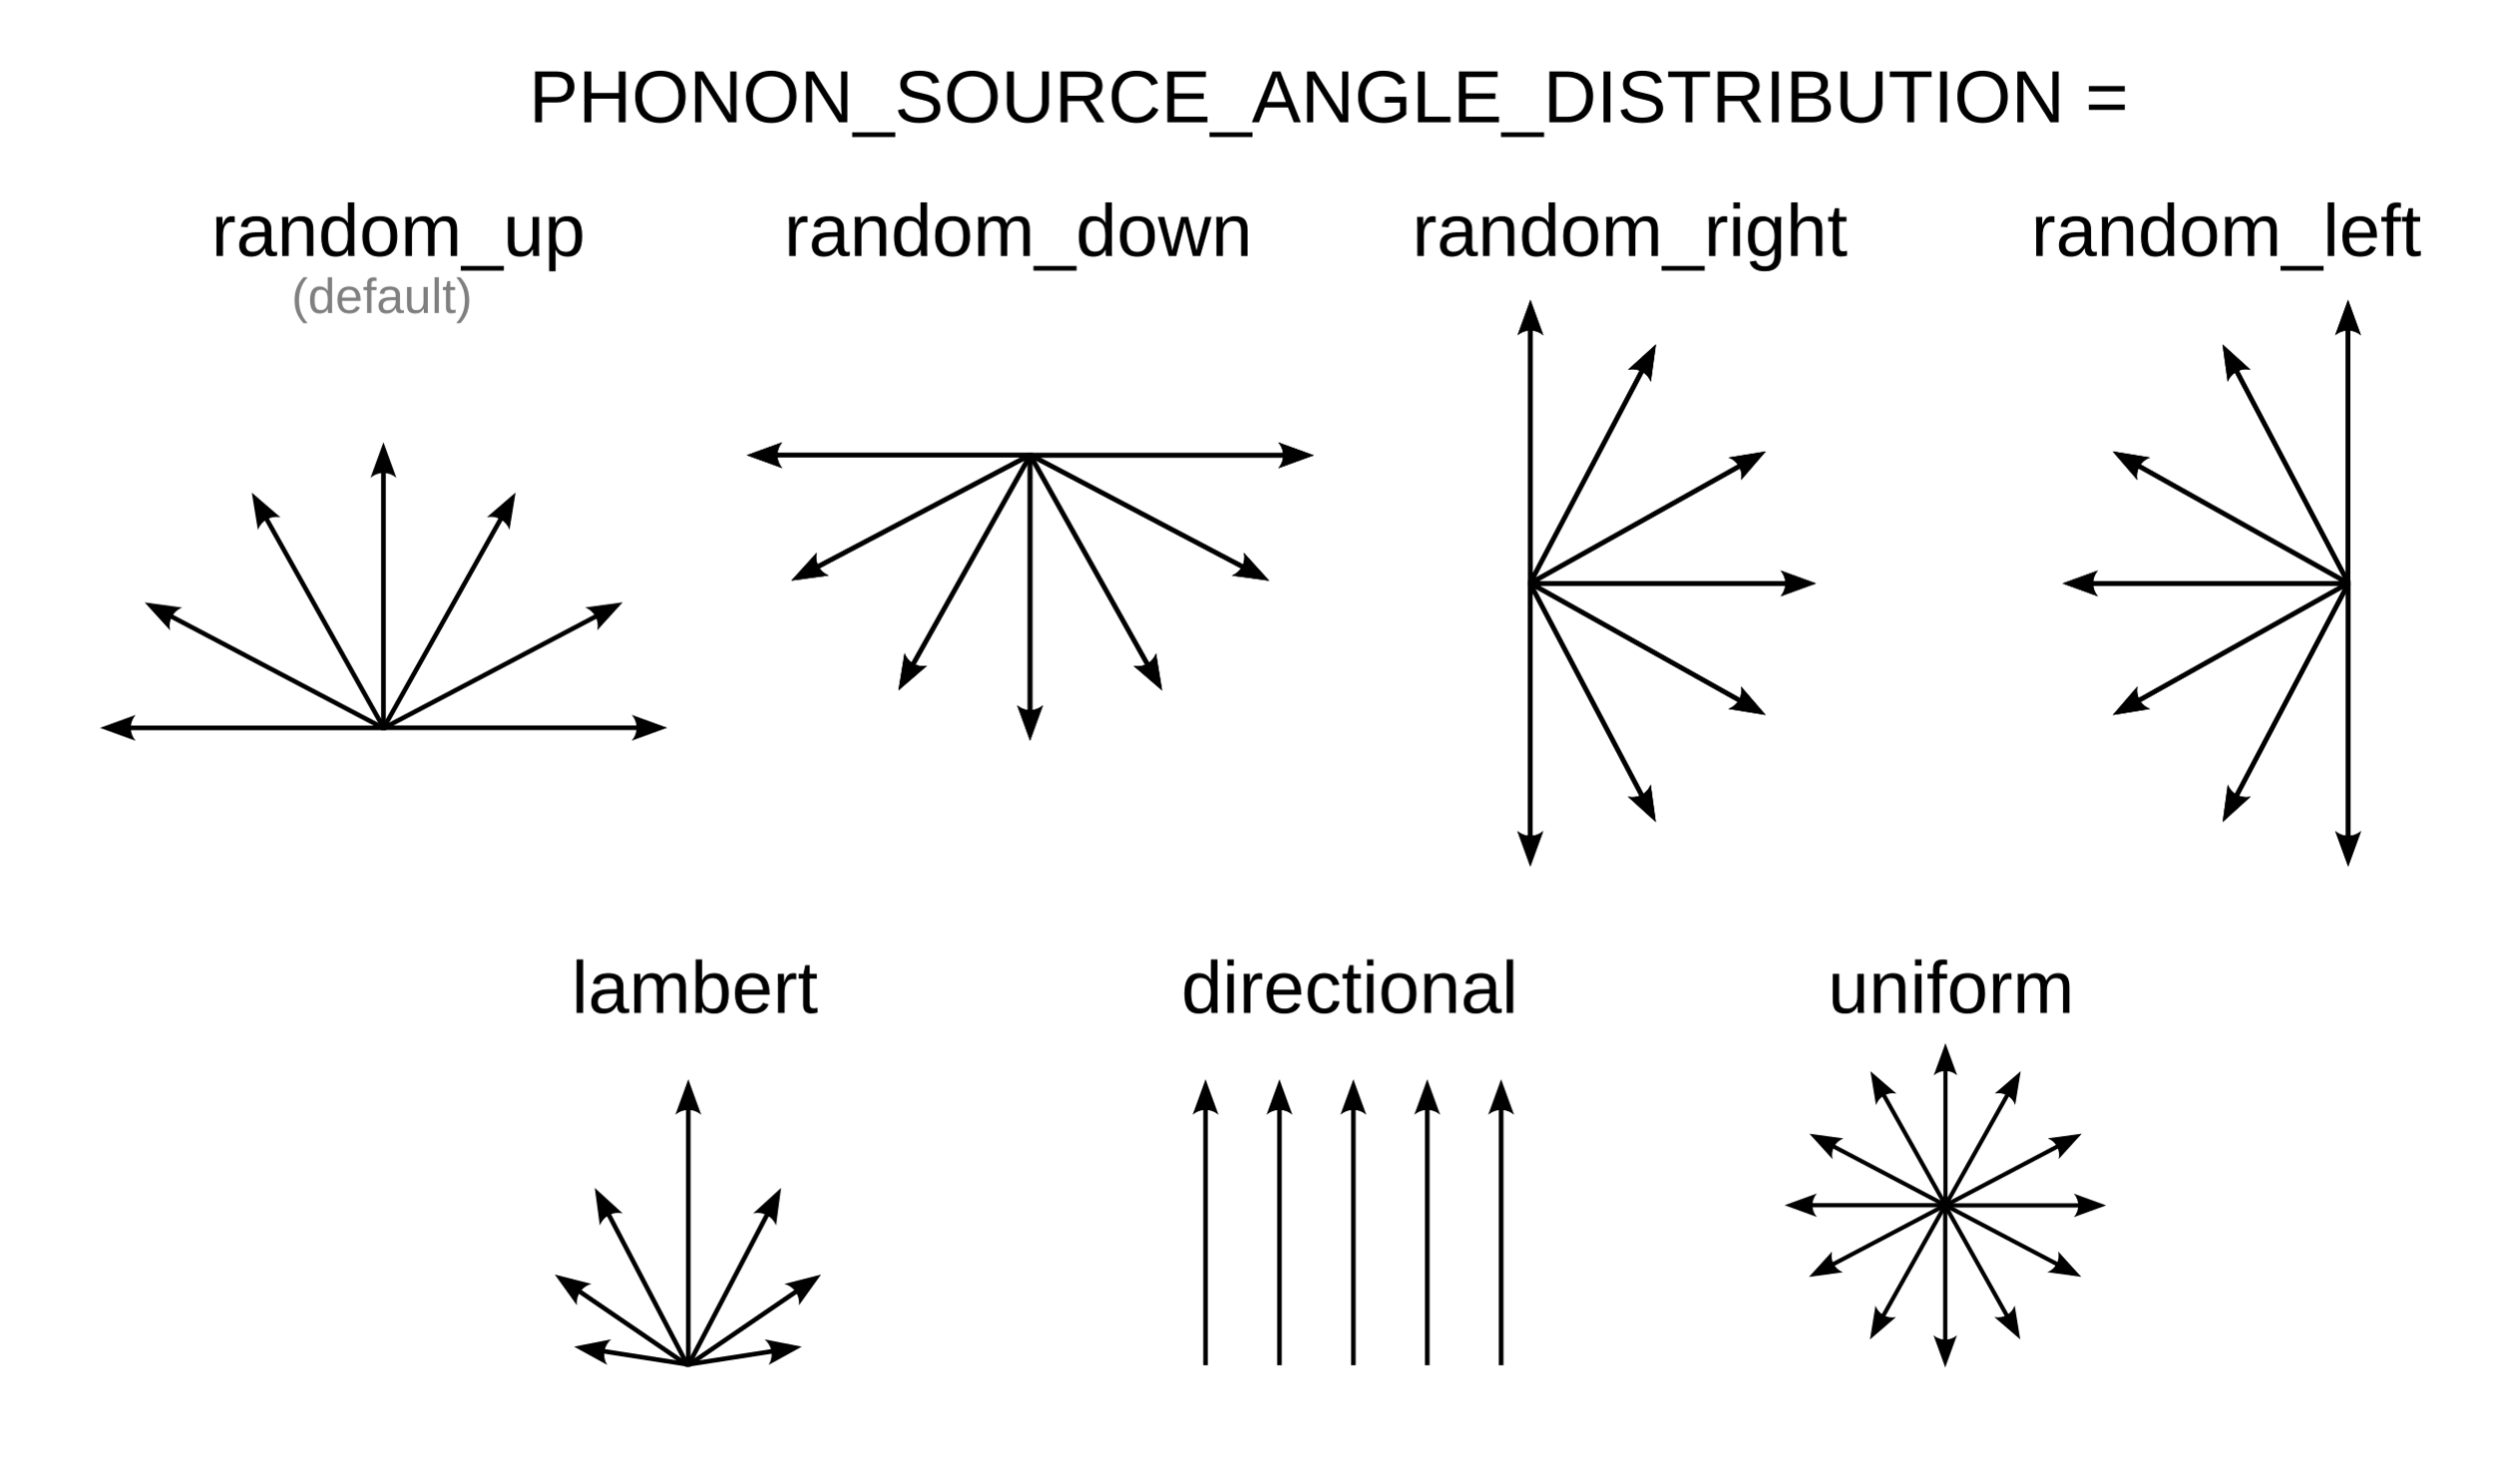
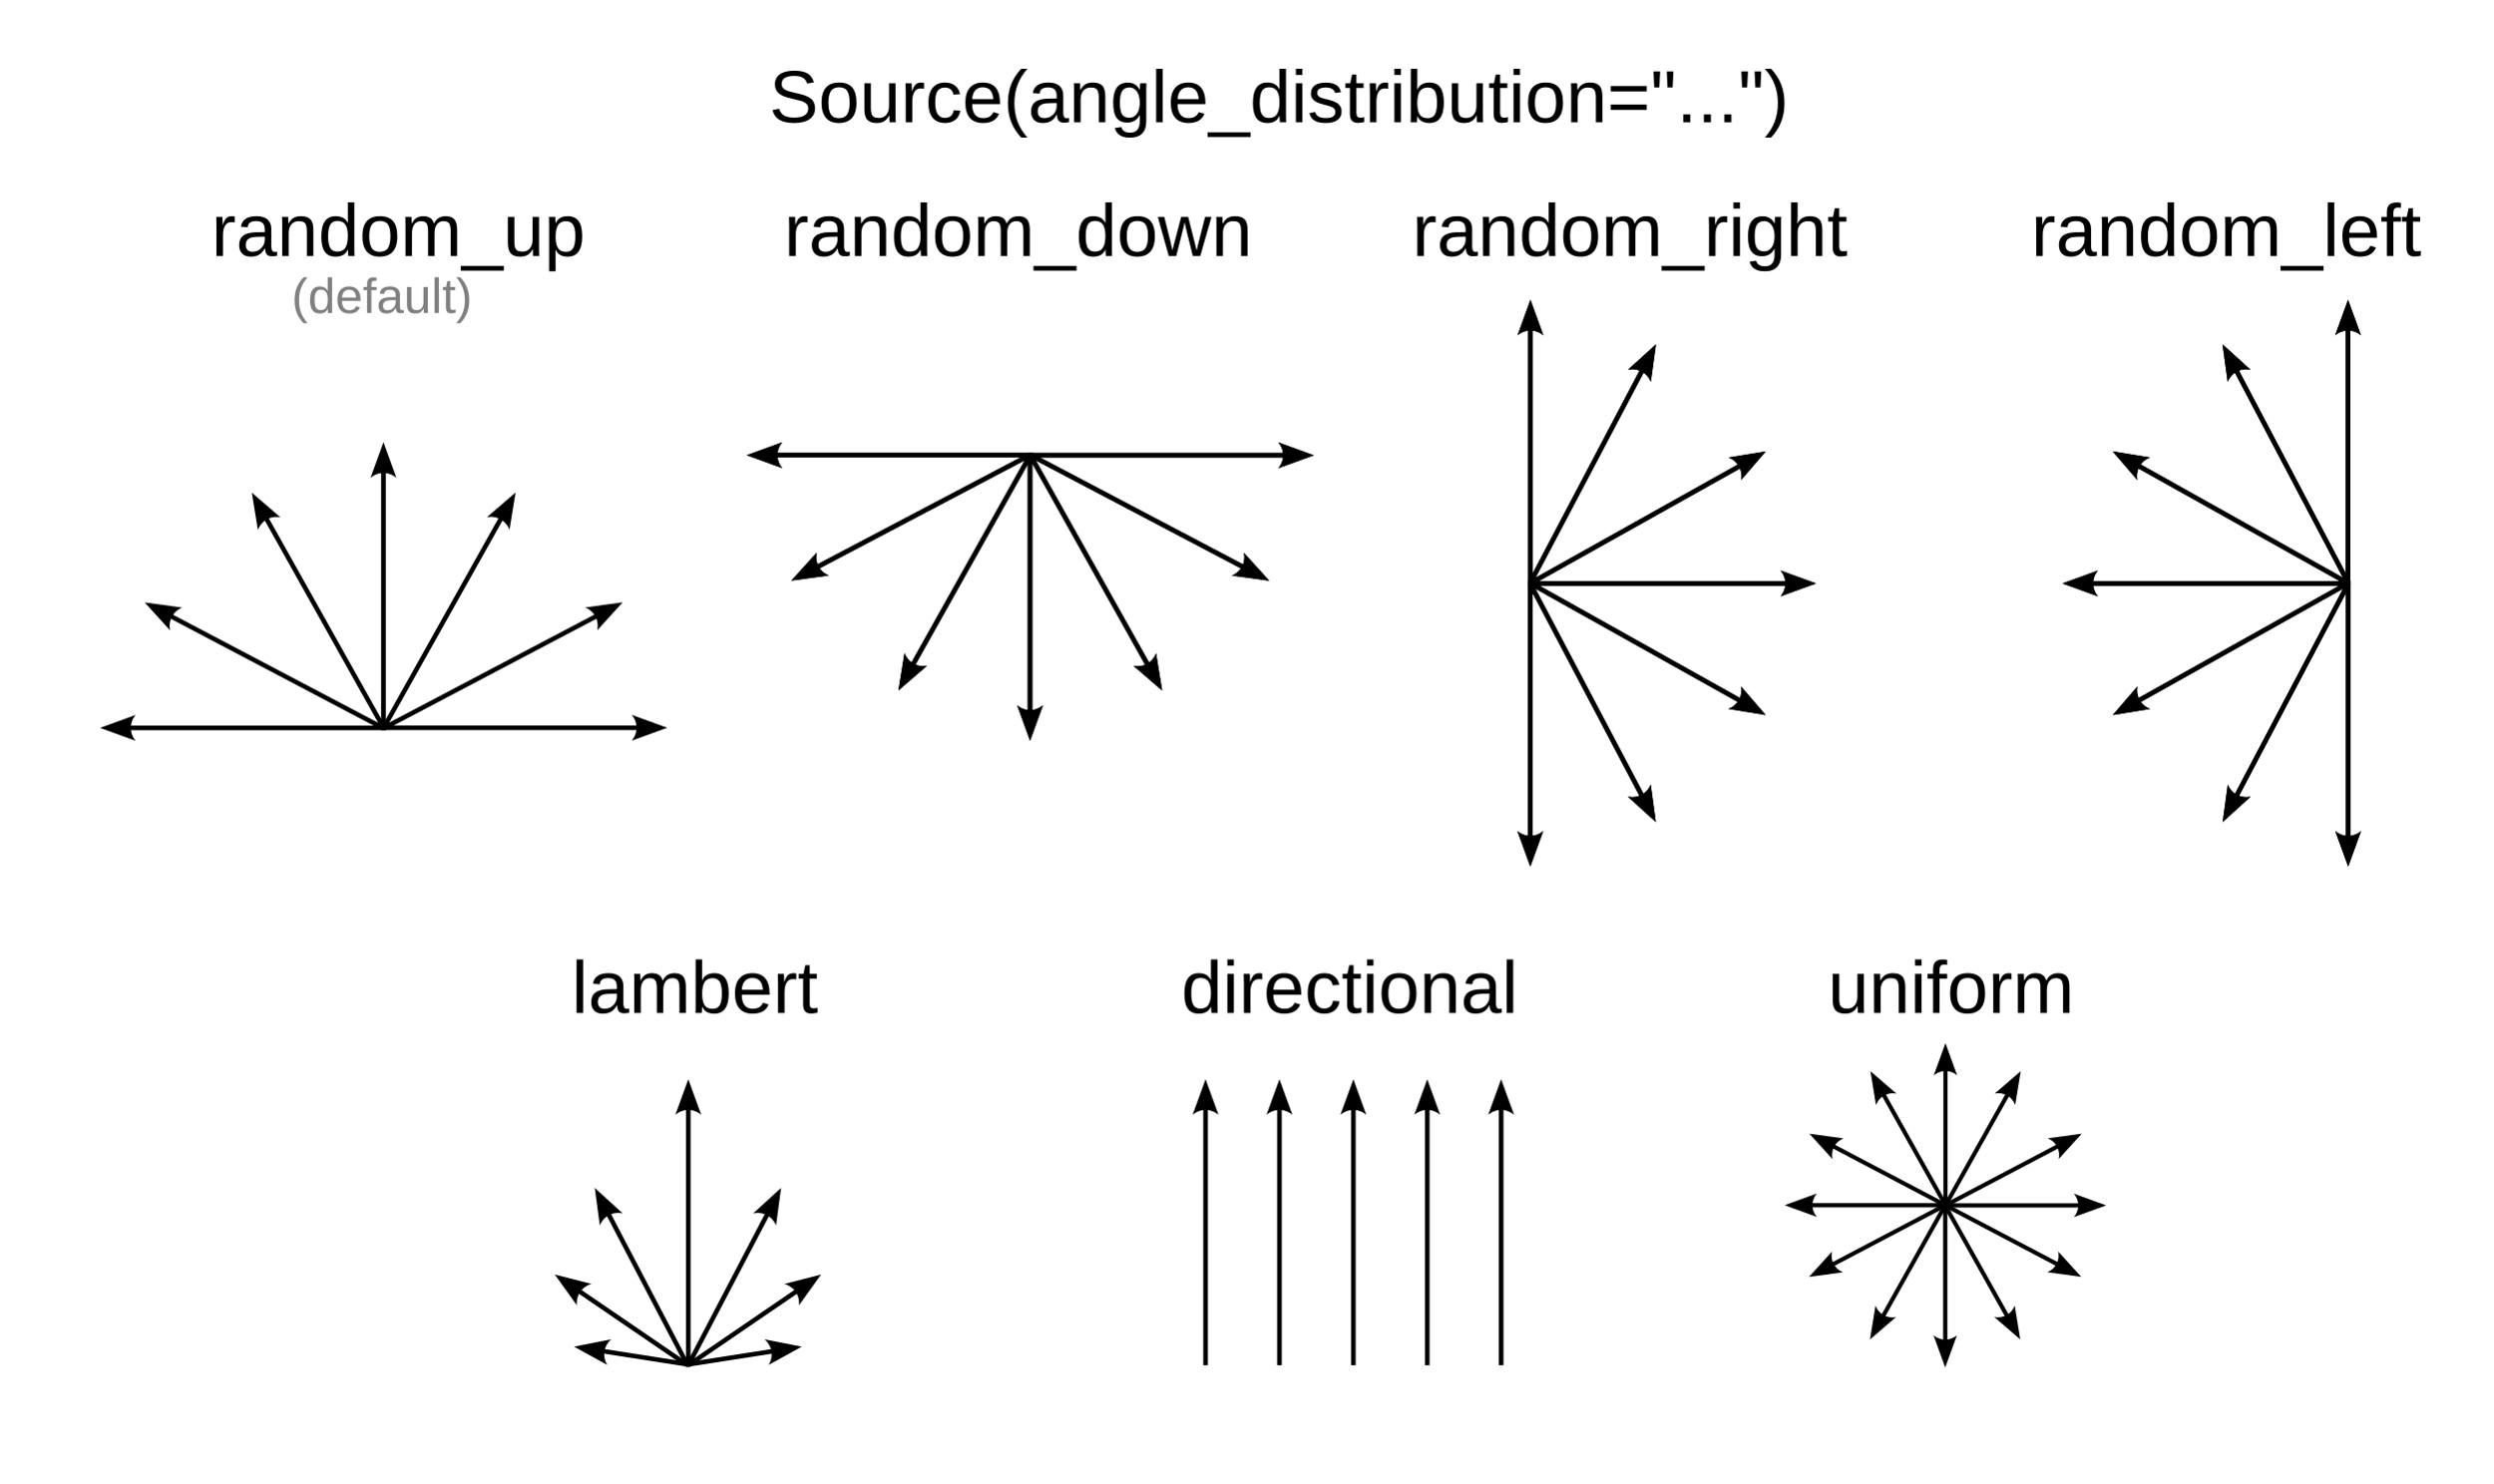
<svg xmlns="http://www.w3.org/2000/svg" width="142.811mm" height="85.033mm" viewBox="0 0 142.811 85.033" version="1.1" id="svg5" xml:space="preserve">
  <defs id="defs2">
    <marker style="overflow:visible" id="Arrow2" refX="0" refY="0" orient="auto-start-reverse" markerWidth="7.7" markerHeight="5.6" viewBox="0 0 7.7 5.6" preserveAspectRatio="xMidYMid">
      <path transform="scale(0.7)" d="M -2,-4 9,0 -2,4 c 2,-2.33 2,-5.66 0,-8 z" style="fill:context-stroke;fill-rule:evenodd;stroke:none" id="arrow2L" />
    </marker>
    <clipPath clipPathUnits="userSpaceOnUse" id="clipPath380">
      <rect style="fill:#f5fd48;fill-opacity:0.17;stroke-width:0.565;stroke-linecap:round" id="rect382" width="69.013" height="66.797" x="9.318" y="77.368" />
    </clipPath>
  </defs>
  <g id="layer1" transform="translate(-18.53769,-56.76601)">
    <g id="g2092" transform="translate(0,6.35)">
      <path style="fill:none;stroke:#000000;stroke-width:0.265;stroke-linecap:butt;stroke-linejoin:miter;stroke-dasharray:none;stroke-opacity:1;marker-end:url(#Arrow2)" d="M 40.502,92.155 V 77.433" id="path1370" />
      <path style="fill:none;stroke:#000000;stroke-width:0.265;stroke-linecap:butt;stroke-linejoin:miter;stroke-dasharray:none;stroke-opacity:1;marker-end:url(#Arrow2)" d="M 40.502,92.155 47.255,80.101" id="path1591" />
      <path style="fill:none;stroke:#000000;stroke-width:0.265;stroke-linecap:butt;stroke-linejoin:miter;stroke-dasharray:none;stroke-opacity:1;marker-end:url(#Arrow2)" d="M 40.502,92.155 52.729,85.716" id="path1668" />
      <path style="fill:none;stroke:#000000;stroke-width:0.265;stroke-linecap:butt;stroke-linejoin:miter;stroke-dasharray:none;stroke-opacity:1;marker-end:url(#Arrow2)" d="M 40.37,92.128 H 55.092" id="path1680" />
      <path style="fill:none;stroke:#000000;stroke-width:0.265;stroke-linecap:butt;stroke-linejoin:miter;stroke-dasharray:none;stroke-opacity:1;marker-end:url(#Arrow2)" d="M 40.529,92.163 33.776,80.108" id="path1690" />
      <path style="fill:none;stroke:#000000;stroke-width:0.265;stroke-linecap:butt;stroke-linejoin:miter;stroke-dasharray:none;stroke-opacity:1;marker-end:url(#Arrow2)" d="M 40.529,92.163 28.302,85.723" id="path1692" />
      <path style="fill:none;stroke:#000000;stroke-width:0.265;stroke-linecap:butt;stroke-linejoin:miter;stroke-dasharray:none;stroke-opacity:1;marker-end:url(#Arrow2)" d="M 40.661,92.135 H 25.939" id="path1694" />
    </g>
    <text xml:space="preserve" style="font-style:normal;font-variant:normal;font-weight:normal;font-stretch:normal;font-size:16px;line-height:1.25;font-family:Arial;-inkscape-font-specification:Arial;font-variant-ligatures:normal;font-variant-position:normal;font-variant-caps:normal;font-variant-numeric:normal;font-variant-alternates:normal;font-variant-east-asian:normal;font-feature-settings:normal;font-variation-settings:normal;text-indent:0;text-align:start;text-decoration-line:none;text-decoration-style:solid;text-decoration-color:#000000;letter-spacing:normal;word-spacing:normal;text-transform:none;writing-mode:lr-tb;direction:ltr;text-orientation:mixed;dominant-baseline:auto;baseline-shift:baseline;text-anchor:start;white-space:normal;shape-padding:0;shape-margin:0;inline-size:0;opacity:1;vector-effect:none;fill:#000000;fill-opacity:1;stroke-width:1;stroke-linecap:butt;stroke-linejoin:miter;stroke-miterlimit:4;stroke-dasharray:none;stroke-dashoffset:0;stroke-opacity:1;-inkscape-stroke:none;stop-color:#000000;stop-opacity:1" x="114.751" y="262.239" id="text1700" transform="matrix(0.2645833,0,0,0.2645833,0.283545,2.049848)">
      <tspan id="tspan1698" x="114.751" y="262.239">random_up</tspan>
    </text>
    <text xml:space="preserve" style="font-style:normal;font-variant:normal;font-weight:normal;font-stretch:normal;font-size:10.667px;line-height:1.25;font-family:Arial;-inkscape-font-specification:Arial;font-variant-ligatures:normal;font-variant-position:normal;font-variant-caps:normal;font-variant-numeric:normal;font-variant-alternates:normal;font-variant-east-asian:normal;font-feature-settings:normal;font-variation-settings:normal;text-indent:0;text-align:start;text-decoration-line:none;text-decoration-style:solid;text-decoration-color:#000000;letter-spacing:normal;word-spacing:normal;text-transform:none;writing-mode:lr-tb;direction:ltr;text-orientation:mixed;dominant-baseline:auto;baseline-shift:baseline;text-anchor:start;white-space:normal;shape-padding:0;shape-margin:0;inline-size:0;opacity:1;vector-effect:none;fill:#000000;fill-opacity:1;stroke-width:1;stroke-linecap:butt;stroke-linejoin:miter;stroke-miterlimit:4;stroke-dasharray:none;stroke-dashoffset:0;stroke-opacity:1;-inkscape-stroke:none;stop-color:#000000;stop-opacity:1" x="141.125" y="279.245" id="text1704" transform="matrix(0.2645833,0,0,0.2645833,-2.100774,0.8216474)">
      <tspan id="tspan1702" x="141.125" y="279.245" style="font-size:10.667px;fill:#808080">(default)</tspan>
    </text>
    <text xml:space="preserve" style="font-style:normal;font-variant:normal;font-weight:normal;font-stretch:normal;font-size:16px;line-height:1.25;font-family:Arial;-inkscape-font-specification:Arial;font-variant-ligatures:normal;font-variant-position:normal;font-variant-caps:normal;font-variant-numeric:normal;font-variant-alternates:normal;font-variant-east-asian:normal;font-feature-settings:normal;font-variation-settings:normal;text-indent:0;text-align:start;text-decoration-line:none;text-decoration-style:solid;text-decoration-color:#000000;letter-spacing:normal;word-spacing:normal;text-transform:none;writing-mode:lr-tb;direction:ltr;text-orientation:mixed;dominant-baseline:auto;baseline-shift:baseline;text-anchor:start;white-space:normal;shape-padding:0;shape-margin:0;inline-size:0;opacity:1;vector-effect:none;fill:#000000;fill-opacity:1;stroke-width:1;stroke-linecap:butt;stroke-linejoin:miter;stroke-miterlimit:4;stroke-dasharray:none;stroke-dashoffset:0;stroke-opacity:1;-inkscape-stroke:none;stop-color:#000000;stop-opacity:1" x="114.751" y="262.239" id="text1936" transform="matrix(0.2645833,0,0,0.2645833,33.09188,2.049848)">
      <tspan id="tspan1934" x="114.751" y="262.239">random_down</tspan>
    </text>
    <g id="g1995" transform="matrix(1,0,0,-1,0,174.9906)">
      <path style="fill:none;stroke:#000000;stroke-width:0.265;stroke-linecap:butt;stroke-linejoin:miter;stroke-dasharray:none;stroke-opacity:1;marker-end:url(#Arrow2)" d="M 77.544,92.155 V 77.433" id="path1920" />
      <path style="fill:none;stroke:#000000;stroke-width:0.265;stroke-linecap:butt;stroke-linejoin:miter;stroke-dasharray:none;stroke-opacity:1;marker-end:url(#Arrow2)" d="M 77.544,92.155 84.296,80.101" id="path1922" />
      <path style="fill:none;stroke:#000000;stroke-width:0.265;stroke-linecap:butt;stroke-linejoin:miter;stroke-dasharray:none;stroke-opacity:1;marker-end:url(#Arrow2)" d="M 77.544,92.155 89.771,85.716" id="path1924" />
      <path style="fill:none;stroke:#000000;stroke-width:0.265;stroke-linecap:butt;stroke-linejoin:miter;stroke-dasharray:none;stroke-opacity:1;marker-end:url(#Arrow2)" d="M 77.412,92.128 H 92.134" id="path1926" />
      <path style="fill:none;stroke:#000000;stroke-width:0.265;stroke-linecap:butt;stroke-linejoin:miter;stroke-dasharray:none;stroke-opacity:1;marker-end:url(#Arrow2)" d="M 77.571,92.163 70.818,80.108" id="path1928" />
      <path style="fill:none;stroke:#000000;stroke-width:0.265;stroke-linecap:butt;stroke-linejoin:miter;stroke-dasharray:none;stroke-opacity:1;marker-end:url(#Arrow2)" d="M 77.571,92.163 65.343,85.723" id="path1930" />
      <path style="fill:none;stroke:#000000;stroke-width:0.265;stroke-linecap:butt;stroke-linejoin:miter;stroke-dasharray:none;stroke-opacity:1;marker-end:url(#Arrow2)" d="M 77.703,92.135 H 62.981" id="path1932" />
      <path style="fill:none;stroke:#000000;stroke-width:0.265;stroke-linecap:butt;stroke-linejoin:miter;stroke-dasharray:none;stroke-opacity:1;marker-end:url(#Arrow2)" d="M 77.544,92.155 V 77.433" id="path1948" />
      <path style="fill:none;stroke:#000000;stroke-width:0.265;stroke-linecap:butt;stroke-linejoin:miter;stroke-dasharray:none;stroke-opacity:1;marker-end:url(#Arrow2)" d="M 77.544,92.155 84.296,80.101" id="path1950" />
      <path style="fill:none;stroke:#000000;stroke-width:0.265;stroke-linecap:butt;stroke-linejoin:miter;stroke-dasharray:none;stroke-opacity:1;marker-end:url(#Arrow2)" d="M 77.544,92.155 89.771,85.716" id="path1952" />
      <path style="fill:none;stroke:#000000;stroke-width:0.265;stroke-linecap:butt;stroke-linejoin:miter;stroke-dasharray:none;stroke-opacity:1;marker-end:url(#Arrow2)" d="M 77.412,92.128 H 92.134" id="path1954" />
      <path style="fill:none;stroke:#000000;stroke-width:0.265;stroke-linecap:butt;stroke-linejoin:miter;stroke-dasharray:none;stroke-opacity:1;marker-end:url(#Arrow2)" d="M 77.571,92.163 70.818,80.108" id="path1956" />
      <path style="fill:none;stroke:#000000;stroke-width:0.265;stroke-linecap:butt;stroke-linejoin:miter;stroke-dasharray:none;stroke-opacity:1;marker-end:url(#Arrow2)" d="M 77.571,92.163 65.343,85.723" id="path1958" />
      <path style="fill:none;stroke:#000000;stroke-width:0.265;stroke-linecap:butt;stroke-linejoin:miter;stroke-dasharray:none;stroke-opacity:1;marker-end:url(#Arrow2)" d="M 77.703,92.135 H 62.981" id="path1960" />
    </g>
    <text xml:space="preserve" style="font-style:normal;font-variant:normal;font-weight:normal;font-stretch:normal;font-size:16px;line-height:1.25;font-family:Arial;-inkscape-font-specification:Arial;font-variant-ligatures:normal;font-variant-position:normal;font-variant-caps:normal;font-variant-numeric:normal;font-variant-alternates:normal;font-variant-east-asian:normal;font-feature-settings:normal;font-variation-settings:normal;text-indent:0;text-align:start;text-decoration-line:none;text-decoration-style:solid;text-decoration-color:#000000;letter-spacing:normal;word-spacing:normal;text-transform:none;writing-mode:lr-tb;direction:ltr;text-orientation:mixed;dominant-baseline:auto;baseline-shift:baseline;text-anchor:start;white-space:normal;shape-padding:0;shape-margin:0;inline-size:0;opacity:1;vector-effect:none;fill:#000000;fill-opacity:1;stroke-width:1;stroke-linecap:butt;stroke-linejoin:miter;stroke-miterlimit:4;stroke-dasharray:none;stroke-dashoffset:0;stroke-opacity:1;-inkscape-stroke:none;stop-color:#000000;stop-opacity:1" x="114.751" y="262.239" id="text2003" transform="matrix(0.2645833,0,0,0.2645833,69.07521,2.049848)">
      <tspan id="tspan2001" x="114.751" y="262.239">random_right</tspan>
    </text>
    <g id="g2035" transform="matrix(0,-1,-1,0,198.3383,167.75)">
      <path style="fill:none;stroke:#000000;stroke-width:0.265;stroke-linecap:butt;stroke-linejoin:miter;stroke-dasharray:none;stroke-opacity:1;marker-end:url(#Arrow2)" d="M 77.544,92.155 V 77.433" id="path2007" />
      <path style="fill:none;stroke:#000000;stroke-width:0.265;stroke-linecap:butt;stroke-linejoin:miter;stroke-dasharray:none;stroke-opacity:1;marker-end:url(#Arrow2)" d="M 77.544,92.155 84.296,80.101" id="path2009" />
      <path style="fill:none;stroke:#000000;stroke-width:0.265;stroke-linecap:butt;stroke-linejoin:miter;stroke-dasharray:none;stroke-opacity:1;marker-end:url(#Arrow2)" d="M 77.544,92.155 89.771,85.716" id="path2011" />
      <path style="fill:none;stroke:#000000;stroke-width:0.265;stroke-linecap:butt;stroke-linejoin:miter;stroke-dasharray:none;stroke-opacity:1;marker-end:url(#Arrow2)" d="M 77.412,92.128 H 92.134" id="path2013" />
      <path style="fill:none;stroke:#000000;stroke-width:0.265;stroke-linecap:butt;stroke-linejoin:miter;stroke-dasharray:none;stroke-opacity:1;marker-end:url(#Arrow2)" d="M 77.571,92.163 70.818,80.108" id="path2015" />
      <path style="fill:none;stroke:#000000;stroke-width:0.265;stroke-linecap:butt;stroke-linejoin:miter;stroke-dasharray:none;stroke-opacity:1;marker-end:url(#Arrow2)" d="M 77.571,92.163 65.343,85.723" id="path2017" />
      <path style="fill:none;stroke:#000000;stroke-width:0.265;stroke-linecap:butt;stroke-linejoin:miter;stroke-dasharray:none;stroke-opacity:1;marker-end:url(#Arrow2)" d="M 77.703,92.135 H 62.981" id="path2019" />
      <path style="fill:none;stroke:#000000;stroke-width:0.265;stroke-linecap:butt;stroke-linejoin:miter;stroke-dasharray:none;stroke-opacity:1;marker-end:url(#Arrow2)" d="M 77.544,92.155 V 77.433" id="path2021" />
      <path style="fill:none;stroke:#000000;stroke-width:0.265;stroke-linecap:butt;stroke-linejoin:miter;stroke-dasharray:none;stroke-opacity:1;marker-end:url(#Arrow2)" d="M 77.544,92.155 84.296,80.101" id="path2023" />
      <path style="fill:none;stroke:#000000;stroke-width:0.265;stroke-linecap:butt;stroke-linejoin:miter;stroke-dasharray:none;stroke-opacity:1;marker-end:url(#Arrow2)" d="M 77.544,92.155 89.771,85.716" id="path2025" />
      <path style="fill:none;stroke:#000000;stroke-width:0.265;stroke-linecap:butt;stroke-linejoin:miter;stroke-dasharray:none;stroke-opacity:1;marker-end:url(#Arrow2)" d="M 77.412,92.128 H 92.134" id="path2027" />
      <path style="fill:none;stroke:#000000;stroke-width:0.265;stroke-linecap:butt;stroke-linejoin:miter;stroke-dasharray:none;stroke-opacity:1;marker-end:url(#Arrow2)" d="M 77.571,92.163 70.818,80.108" id="path2029" />
      <path style="fill:none;stroke:#000000;stroke-width:0.265;stroke-linecap:butt;stroke-linejoin:miter;stroke-dasharray:none;stroke-opacity:1;marker-end:url(#Arrow2)" d="M 77.571,92.163 65.343,85.723" id="path2031" />
      <path style="fill:none;stroke:#000000;stroke-width:0.265;stroke-linecap:butt;stroke-linejoin:miter;stroke-dasharray:none;stroke-opacity:1;marker-end:url(#Arrow2)" d="M 77.703,92.135 H 62.981" id="path2033" />
    </g>
    <g id="g2069" transform="rotate(-90,114.3344,53.41567)">
      <path style="fill:none;stroke:#000000;stroke-width:0.265;stroke-linecap:butt;stroke-linejoin:miter;stroke-dasharray:none;stroke-opacity:1;marker-end:url(#Arrow2)" d="M 77.544,92.155 V 77.433" id="path2041" />
      <path style="fill:none;stroke:#000000;stroke-width:0.265;stroke-linecap:butt;stroke-linejoin:miter;stroke-dasharray:none;stroke-opacity:1;marker-end:url(#Arrow2)" d="M 77.544,92.155 84.296,80.101" id="path2043" />
      <path style="fill:none;stroke:#000000;stroke-width:0.265;stroke-linecap:butt;stroke-linejoin:miter;stroke-dasharray:none;stroke-opacity:1;marker-end:url(#Arrow2)" d="M 77.544,92.155 89.771,85.716" id="path2045" />
      <path style="fill:none;stroke:#000000;stroke-width:0.265;stroke-linecap:butt;stroke-linejoin:miter;stroke-dasharray:none;stroke-opacity:1;marker-end:url(#Arrow2)" d="M 77.412,92.128 H 92.134" id="path2047" />
      <path style="fill:none;stroke:#000000;stroke-width:0.265;stroke-linecap:butt;stroke-linejoin:miter;stroke-dasharray:none;stroke-opacity:1;marker-end:url(#Arrow2)" d="M 77.571,92.163 70.818,80.108" id="path2049" />
      <path style="fill:none;stroke:#000000;stroke-width:0.265;stroke-linecap:butt;stroke-linejoin:miter;stroke-dasharray:none;stroke-opacity:1;marker-end:url(#Arrow2)" d="M 77.571,92.163 65.343,85.723" id="path2051" />
      <path style="fill:none;stroke:#000000;stroke-width:0.265;stroke-linecap:butt;stroke-linejoin:miter;stroke-dasharray:none;stroke-opacity:1;marker-end:url(#Arrow2)" d="M 77.703,92.135 H 62.981" id="path2053" />
      <path style="fill:none;stroke:#000000;stroke-width:0.265;stroke-linecap:butt;stroke-linejoin:miter;stroke-dasharray:none;stroke-opacity:1;marker-end:url(#Arrow2)" d="M 77.544,92.155 V 77.433" id="path2055" />
      <path style="fill:none;stroke:#000000;stroke-width:0.265;stroke-linecap:butt;stroke-linejoin:miter;stroke-dasharray:none;stroke-opacity:1;marker-end:url(#Arrow2)" d="M 77.544,92.155 84.296,80.101" id="path2057" />
      <path style="fill:none;stroke:#000000;stroke-width:0.265;stroke-linecap:butt;stroke-linejoin:miter;stroke-dasharray:none;stroke-opacity:1;marker-end:url(#Arrow2)" d="M 77.544,92.155 89.771,85.716" id="path2059" />
      <path style="fill:none;stroke:#000000;stroke-width:0.265;stroke-linecap:butt;stroke-linejoin:miter;stroke-dasharray:none;stroke-opacity:1;marker-end:url(#Arrow2)" d="M 77.412,92.128 H 92.134" id="path2061" />
      <path style="fill:none;stroke:#000000;stroke-width:0.265;stroke-linecap:butt;stroke-linejoin:miter;stroke-dasharray:none;stroke-opacity:1;marker-end:url(#Arrow2)" d="M 77.571,92.163 70.818,80.108" id="path2063" />
      <path style="fill:none;stroke:#000000;stroke-width:0.265;stroke-linecap:butt;stroke-linejoin:miter;stroke-dasharray:none;stroke-opacity:1;marker-end:url(#Arrow2)" d="M 77.571,92.163 65.343,85.723" id="path2065" />
      <path style="fill:none;stroke:#000000;stroke-width:0.265;stroke-linecap:butt;stroke-linejoin:miter;stroke-dasharray:none;stroke-opacity:1;marker-end:url(#Arrow2)" d="M 77.703,92.135 H 62.981" id="path2067" />
    </g>
    <text xml:space="preserve" style="font-style:normal;font-variant:normal;font-weight:normal;font-stretch:normal;font-size:16px;line-height:1.25;font-family:Arial;-inkscape-font-specification:Arial;font-variant-ligatures:normal;font-variant-position:normal;font-variant-caps:normal;font-variant-numeric:normal;font-variant-alternates:normal;font-variant-east-asian:normal;font-feature-settings:normal;font-variation-settings:normal;text-indent:0;text-align:start;text-decoration-line:none;text-decoration-style:solid;text-decoration-color:#000000;letter-spacing:normal;word-spacing:normal;text-transform:none;writing-mode:lr-tb;direction:ltr;text-orientation:mixed;dominant-baseline:auto;baseline-shift:baseline;text-anchor:start;white-space:normal;shape-padding:0;shape-margin:0;inline-size:0;opacity:1;vector-effect:none;fill:#000000;fill-opacity:1;stroke-width:1;stroke-linecap:butt;stroke-linejoin:miter;stroke-miterlimit:4;stroke-dasharray:none;stroke-dashoffset:0;stroke-opacity:1;-inkscape-stroke:none;stop-color:#000000;stop-opacity:1" x="114.751" y="262.239" id="text2075" transform="matrix(0.2645833,0,0,0.2645833,104.5294,2.049848)">
      <tspan id="tspan2073" x="114.751" y="262.239">random_left</tspan>
    </text>
    <text xml:space="preserve" style="font-style:normal;font-variant:normal;font-weight:normal;font-stretch:normal;font-size:16px;line-height:1.25;font-family:Arial;-inkscape-font-specification:Arial;font-variant-ligatures:normal;font-variant-position:normal;font-variant-caps:normal;font-variant-numeric:normal;font-variant-alternates:normal;font-variant-east-asian:normal;font-feature-settings:normal;font-variation-settings:normal;text-indent:0;text-align:start;text-decoration-line:none;text-decoration-style:solid;text-decoration-color:#000000;letter-spacing:normal;word-spacing:normal;text-transform:none;writing-mode:lr-tb;direction:ltr;text-orientation:mixed;dominant-baseline:auto;baseline-shift:baseline;text-anchor:start;white-space:normal;shape-padding:0;shape-margin:0;inline-size:0;opacity:1;vector-effect:none;fill:#000000;fill-opacity:1;stroke-width:1;stroke-linecap:butt;stroke-linejoin:miter;stroke-miterlimit:4;stroke-dasharray:none;stroke-dashoffset:0;stroke-opacity:1;-inkscape-stroke:none;stop-color:#000000;stop-opacity:1" x="114.751" y="262.239" id="text2100" transform="matrix(0.2645833,0,0,0.2645833,20.92105,45.44152)">
      <tspan id="tspan2098" x="114.751" y="262.239">lambert</tspan>
    </text>
    <path style="fill:none;stroke:#000000;stroke-width:0.265;stroke-linecap:butt;stroke-linejoin:miter;stroke-dasharray:none;stroke-opacity:1;marker-end:url(#Arrow2)" d="M 57.965,135.017 V 120.295" id="path2104" />
    <path style="fill:none;stroke:#000000;stroke-width:0.265;stroke-linecap:butt;stroke-linejoin:miter;stroke-dasharray:none;stroke-opacity:1;marker-end:url(#Arrow2)" d="m 57.965,135.017 4.541,-8.682" id="path2106" />
    <path style="fill:none;stroke:#000000;stroke-width:0.265;stroke-linecap:butt;stroke-linejoin:miter;stroke-dasharray:none;stroke-opacity:1;marker-end:url(#Arrow2)" d="m 57.965,135.017 6.227,-4.254" id="path2108" />
    <path style="fill:none;stroke:#000000;stroke-width:0.265;stroke-linecap:butt;stroke-linejoin:miter;stroke-dasharray:none;stroke-opacity:1;marker-end:url(#Arrow2)" d="m 57.832,134.99 4.985,-0.779" id="path2110" />
    <path style="fill:none;stroke:#000000;stroke-width:0.265;stroke-linecap:butt;stroke-linejoin:miter;stroke-dasharray:none;stroke-opacity:1;marker-end:url(#Arrow2)" d="m 57.923,135.016 -4.541,-8.682" id="path2147" />
    <path style="fill:none;stroke:#000000;stroke-width:0.265;stroke-linecap:butt;stroke-linejoin:miter;stroke-dasharray:none;stroke-opacity:1;marker-end:url(#Arrow2)" d="m 57.923,135.016 -6.227,-4.254" id="path2149" />
    <path style="fill:none;stroke:#000000;stroke-width:0.265;stroke-linecap:butt;stroke-linejoin:miter;stroke-dasharray:none;stroke-opacity:1;marker-end:url(#Arrow2)" d="m 58.056,134.989 -4.985,-0.779" id="path2151" />
    <text xml:space="preserve" style="font-style:normal;font-variant:normal;font-weight:normal;font-stretch:normal;font-size:16px;line-height:1.25;font-family:Arial;-inkscape-font-specification:Arial;font-variant-ligatures:normal;font-variant-position:normal;font-variant-caps:normal;font-variant-numeric:normal;font-variant-alternates:normal;font-variant-east-asian:normal;font-feature-settings:normal;font-variation-settings:normal;text-indent:0;text-align:start;text-decoration-line:none;text-decoration-style:solid;text-decoration-color:#000000;letter-spacing:normal;word-spacing:normal;text-transform:none;writing-mode:lr-tb;direction:ltr;text-orientation:mixed;dominant-baseline:auto;baseline-shift:baseline;text-anchor:start;white-space:normal;shape-padding:0;shape-margin:0;inline-size:0;opacity:1;vector-effect:none;fill:#000000;fill-opacity:1;stroke-width:1;stroke-linecap:butt;stroke-linejoin:miter;stroke-miterlimit:4;stroke-dasharray:none;stroke-dashoffset:0;stroke-opacity:1;-inkscape-stroke:none;stop-color:#000000;stop-opacity:1" x="114.751" y="262.239" id="text2157" transform="matrix(0.2645833,0,0,0.2645833,55.84606,45.44152)">
      <tspan id="tspan2155" x="114.751" y="262.239">directional</tspan>
    </text>
    <path style="fill:none;stroke:#000000;stroke-width:0.265;stroke-linecap:butt;stroke-linejoin:miter;stroke-dasharray:none;stroke-opacity:1;marker-end:url(#Arrow2)" d="M 87.598,135.017 V 120.295" id="path2161" />
    <path style="fill:none;stroke:#000000;stroke-width:0.265;stroke-linecap:butt;stroke-linejoin:miter;stroke-dasharray:none;stroke-opacity:1;marker-end:url(#Arrow2)" d="M 91.831,135.017 V 120.295" id="path2165" />
    <path style="fill:none;stroke:#000000;stroke-width:0.265;stroke-linecap:butt;stroke-linejoin:miter;stroke-dasharray:none;stroke-opacity:1;marker-end:url(#Arrow2)" d="M 96.065,135.017 V 120.295" id="path2169" />
    <path style="fill:none;stroke:#000000;stroke-width:0.265;stroke-linecap:butt;stroke-linejoin:miter;stroke-dasharray:none;stroke-opacity:1;marker-end:url(#Arrow2)" d="M 100.298,135.017 V 120.295" id="path2173" />
    <path style="fill:none;stroke:#000000;stroke-width:0.265;stroke-linecap:butt;stroke-linejoin:miter;stroke-dasharray:none;stroke-opacity:1;marker-end:url(#Arrow2)" d="M 104.531,135.017 V 120.295" id="path2177" />
    <text xml:space="preserve" style="font-style:normal;font-variant:normal;font-weight:normal;font-stretch:normal;font-size:16px;line-height:1.25;font-family:Arial;-inkscape-font-specification:Arial;font-variant-ligatures:normal;font-variant-position:normal;font-variant-caps:normal;font-variant-numeric:normal;font-variant-alternates:normal;font-variant-east-asian:normal;font-feature-settings:normal;font-variation-settings:normal;text-indent:0;text-align:start;text-decoration-line:none;text-decoration-style:solid;text-decoration-color:#000000;letter-spacing:normal;word-spacing:normal;text-transform:none;writing-mode:lr-tb;direction:ltr;text-orientation:mixed;dominant-baseline:auto;baseline-shift:baseline;text-anchor:start;white-space:normal;shape-padding:0;shape-margin:0;inline-size:0;opacity:1;vector-effect:none;fill:#000000;fill-opacity:1;stroke-width:1;stroke-linecap:butt;stroke-linejoin:miter;stroke-miterlimit:4;stroke-dasharray:none;stroke-dashoffset:0;stroke-opacity:1;-inkscape-stroke:none;stop-color:#000000;stop-opacity:1" x="114.751" y="262.239" id="text2183" transform="matrix(0.2645833,0,0,0.2645833,92.88773,45.44152)">
      <tspan id="tspan2181" x="114.751" y="262.239">uniform</tspan>
    </text>
    <path style="fill:none;stroke:#000000;stroke-width:0.24;stroke-linecap:butt;stroke-linejoin:miter;stroke-dasharray:none;stroke-opacity:1;marker-end:url(#Arrow2)" d="m 129.985,125.858 v -7.788" id="path2187" />
    <path style="fill:none;stroke:#000000;stroke-width:0.24;stroke-linecap:butt;stroke-linejoin:miter;stroke-dasharray:none;stroke-opacity:1;marker-end:url(#Arrow2)" d="m 129.985,125.858 3.572,-6.376" id="path2189" />
    <path style="fill:none;stroke:#000000;stroke-width:0.24;stroke-linecap:butt;stroke-linejoin:miter;stroke-dasharray:none;stroke-opacity:1;marker-end:url(#Arrow2)" d="m 129.985,125.858 6.468,-3.406" id="path2191" />
    <path style="fill:none;stroke:#000000;stroke-width:0.24;stroke-linecap:butt;stroke-linejoin:miter;stroke-dasharray:none;stroke-opacity:1;marker-end:url(#Arrow2)" d="m 129.999,125.862 -3.572,-6.376" id="path2195" />
    <path style="fill:none;stroke:#000000;stroke-width:0.24;stroke-linecap:butt;stroke-linejoin:miter;stroke-dasharray:none;stroke-opacity:1;marker-end:url(#Arrow2)" d="m 129.999,125.862 -6.468,-3.406" id="path2197" />
    <path style="fill:none;stroke:#000000;stroke-width:0.24;stroke-linecap:butt;stroke-linejoin:miter;stroke-dasharray:none;stroke-opacity:1;marker-end:url(#Arrow2)" d="M 130.069,125.848 H 122.281" id="path2199" />
    <g id="g2276" transform="matrix(1,0,0,-1,23.62159,252.2347)">
      <path style="fill:none;stroke:#000000;stroke-width:0.24;stroke-linecap:butt;stroke-linejoin:miter;stroke-dasharray:none;stroke-opacity:1;marker-end:url(#Arrow2)" d="m 106.35,126.388 v -7.788" id="path2256" />
      <path style="fill:none;stroke:#000000;stroke-width:0.24;stroke-linecap:butt;stroke-linejoin:miter;stroke-dasharray:none;stroke-opacity:1;marker-end:url(#Arrow2)" d="m 106.35,126.388 -3.572,-6.376" id="path2258" />
      <path style="fill:none;stroke:#000000;stroke-width:0.24;stroke-linecap:butt;stroke-linejoin:miter;stroke-dasharray:none;stroke-opacity:1;marker-end:url(#Arrow2)" d="m 106.35,126.388 -6.468,-3.406" id="path2260" />
      <path style="fill:none;stroke:#000000;stroke-width:0.24;stroke-linecap:butt;stroke-linejoin:miter;stroke-dasharray:none;stroke-opacity:1;marker-end:url(#Arrow2)" d="m 106.336,126.392 3.572,-6.376" id="path2262" />
      <path style="fill:none;stroke:#000000;stroke-width:0.24;stroke-linecap:butt;stroke-linejoin:miter;stroke-dasharray:none;stroke-opacity:1;marker-end:url(#Arrow2)" d="m 106.336,126.392 6.468,-3.406" id="path2264" />
      <path style="fill:none;stroke:#000000;stroke-width:0.24;stroke-linecap:butt;stroke-linejoin:miter;stroke-dasharray:none;stroke-opacity:1;marker-end:url(#Arrow2)" d="m 106.266,126.377 h 7.788" id="path2266" />
    </g>
-     <text xml:space="preserve" style="font-style:normal;font-variant:normal;font-weight:normal;font-stretch:normal;font-size:16px;line-height:1.25;font-family:Arial;-inkscape-font-specification:Arial;font-variant-ligatures:normal;font-variant-position:normal;font-variant-caps:normal;font-variant-numeric:normal;font-variant-alternates:normal;font-variant-east-asian:normal;font-feature-settings:normal;font-variation-settings:normal;text-indent:0;text-align:start;text-decoration-line:none;text-decoration-style:solid;text-decoration-color:#000000;letter-spacing:normal;word-spacing:normal;text-transform:none;writing-mode:lr-tb;direction:ltr;text-orientation:mixed;dominant-baseline:auto;baseline-shift:baseline;text-anchor:start;white-space:normal;shape-padding:0;shape-margin:0;inline-size:0;opacity:1;vector-effect:none;fill:#000000;fill-opacity:1;stroke-width:1;stroke-linecap:butt;stroke-linejoin:miter;stroke-miterlimit:4;stroke-dasharray:none;stroke-dashoffset:0;stroke-opacity:1;-inkscape-stroke:none;stop-color:#000000;stop-opacity:1" x="344.454" y="228.606" id="text2288" transform="matrix(0.2645833,0,0,0.2645833,-42.29743,3.289385)">
-       <tspan id="tspan2286" x="344.454" y="228.606">PHONON_SOURCE_ANGLE_DISTRIBUTION = </tspan>
+     <text xml:space="preserve" style="font-style:normal;font-variant:normal;font-weight:normal;font-stretch:normal;font-size:16px;line-height:1.25;font-family:Arial;-inkscape-font-specification:Arial;font-variant-ligatures:normal;font-variant-position:normal;font-variant-caps:normal;font-variant-numeric:normal;font-variant-alternates:normal;font-variant-east-asian:normal;font-feature-settings:normal;font-variation-settings:normal;text-indent:0;text-align:start;text-decoration-line:none;text-decoration-style:solid;text-decoration-color:#000000;letter-spacing:normal;word-spacing:normal;text-transform:none;writing-mode:lr-tb;direction:ltr;text-orientation:mixed;dominant-baseline:auto;baseline-shift:baseline;text-anchor:start;white-space:normal;shape-padding:0;shape-margin:0;inline-size:0;opacity:1;vector-effect:none;fill:#000000;fill-opacity:1;stroke-width:1;stroke-linecap:butt;stroke-linejoin:miter;stroke-miterlimit:4;stroke-dasharray:none;stroke-dashoffset:0;stroke-opacity:1;-inkscape-stroke:none;stop-color:#000000;stop-opacity:1" x="344.454" y="228.606" id="text2288" transform="matrix(0.2645833,0,0,0.2645833,-28.53909,3.289385)">
+       <tspan id="tspan2286" x="344.454" y="228.606">Source(angle_distribution="...")</tspan>
    </text>
  </g>
</svg>
